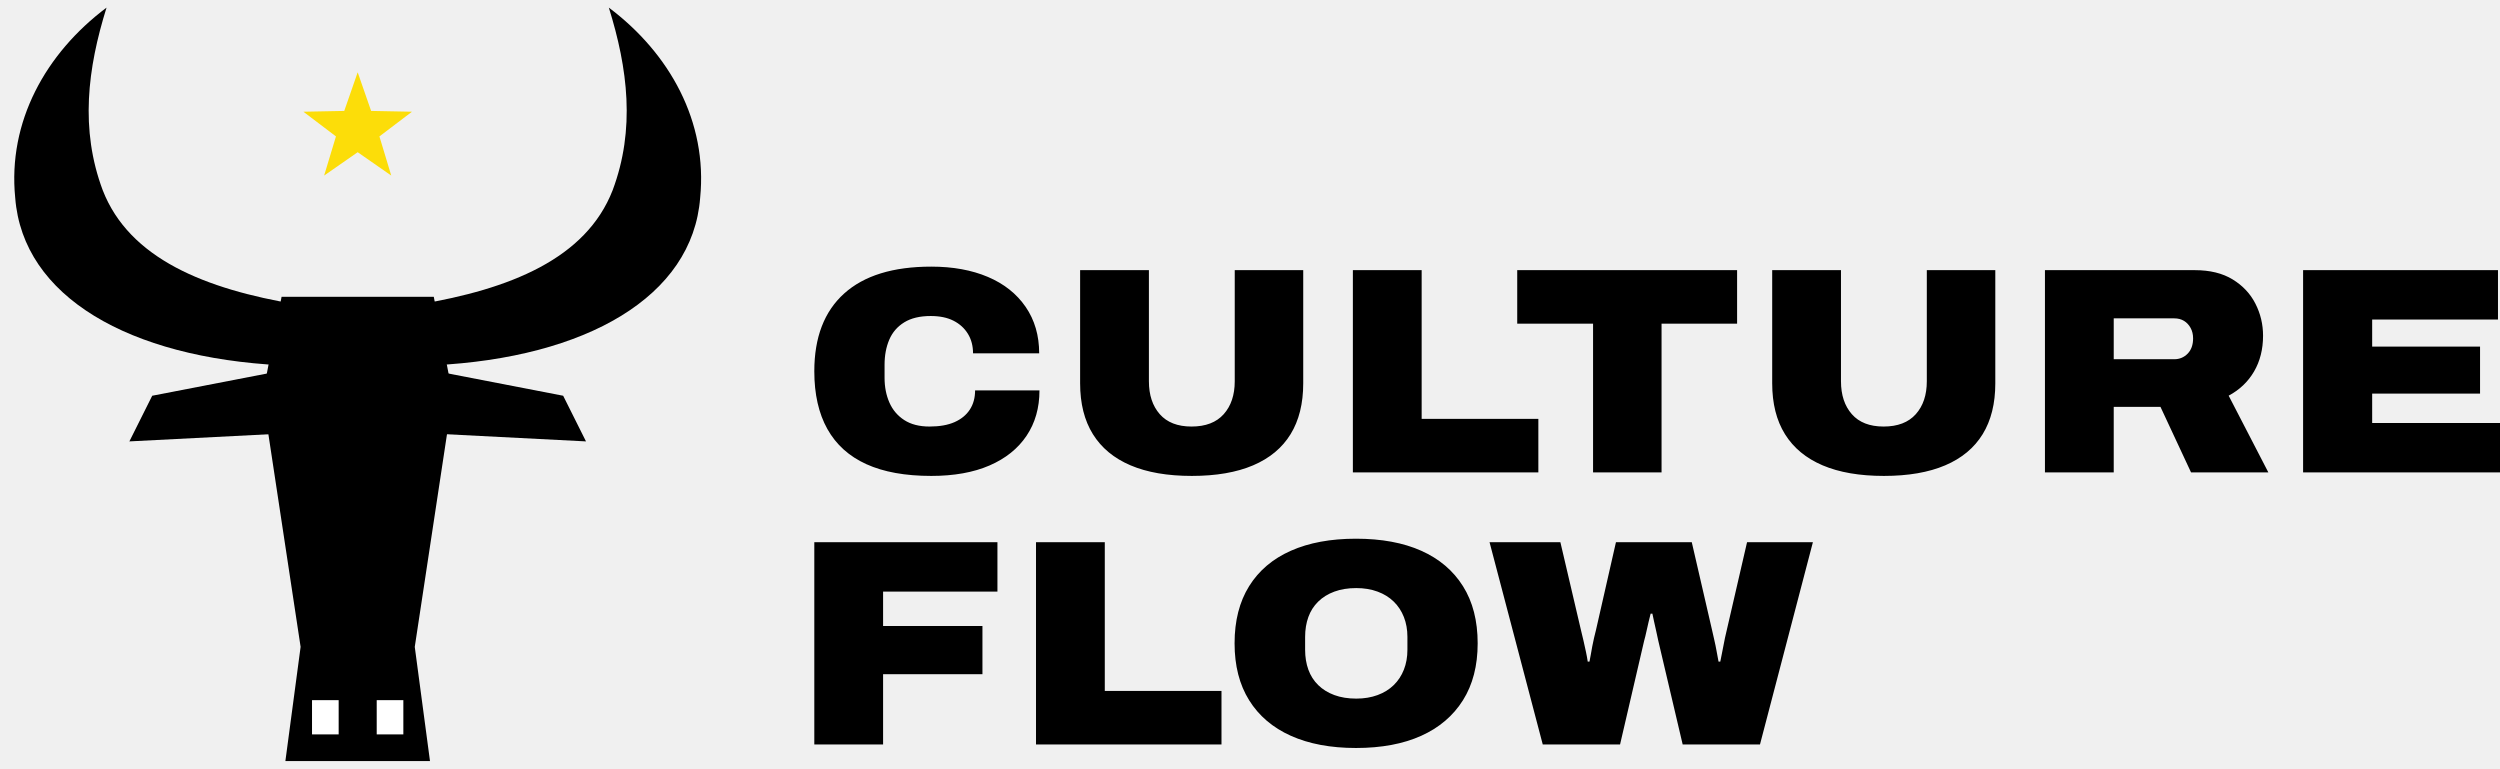
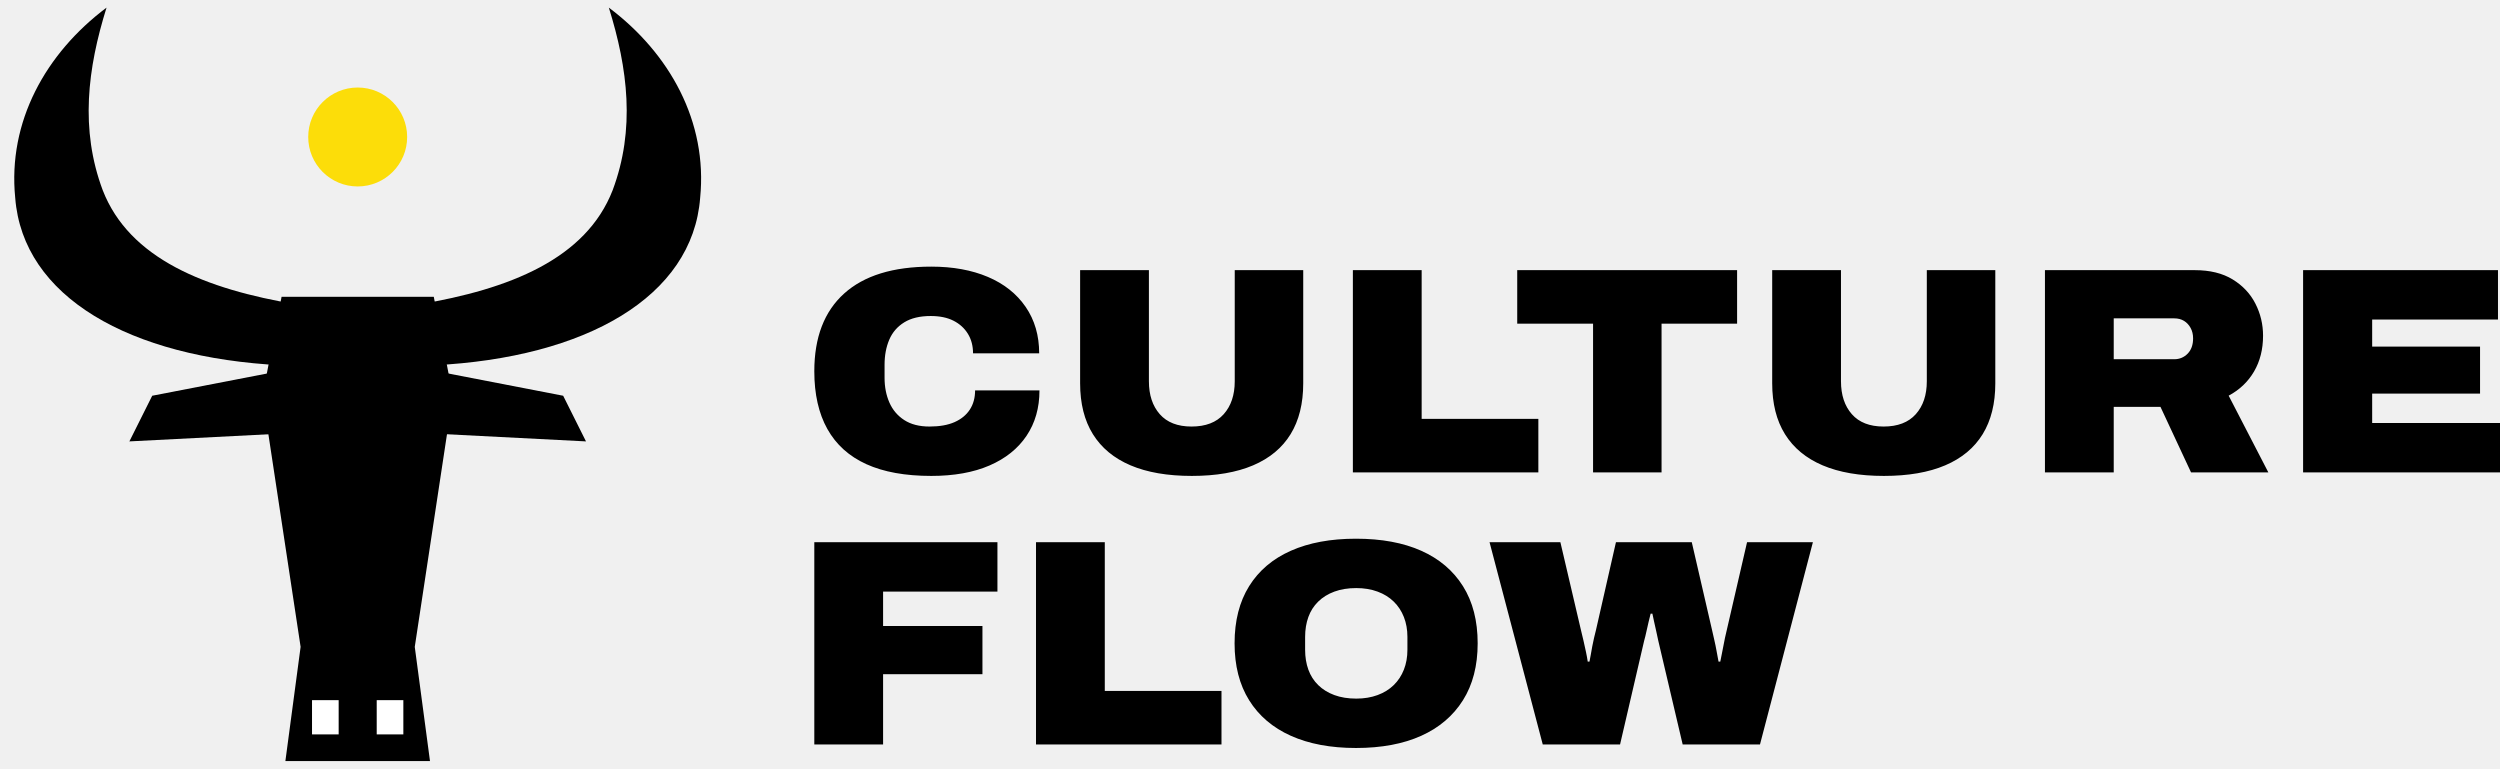
<svg xmlns="http://www.w3.org/2000/svg" viewBox="0 0 657 202" role="img" aria-label="CultureFlow">
  <g transform="translate(0.00 0.00) scale(1) translate(-6 0)">
    <path d="M84 80C60 76 40 68 33 50C27 34 29 18 34 2C18 14 8 32 10 52C12 78 40 94 80 96Z" fill="#000000" />
    <path d="M116 80C140 76 160 68 167 50C173 34 171 18 166 2C182 14 192 32 190 52C188 78 160 94 120 96Z" fill="#000000" />
    <polygon points="77,98 46,104 40,116 79,114" fill="#000000" />
    <polygon points="123,98 154,104 160,116 121,114" fill="#000000" />
    <polygon points="80,78 120,78 125,104 115,170 119,200 81,200 85,170 75,104" fill="#000000" />
    <rect x="88" y="184" width="7" height="9" fill="#FFFFFF" />
    <rect x="105" y="184" width="7" height="9" fill="#FFFFFF" />
-     <polygon points="100,19 103.53,29.15 114.27,29.36 105.71,35.85 108.82,46.14 100,40 91.18,46.14 94.29,35.85 85.73,29.36 96.47,29.15" fill="#FCDD09" />
+     <circle cx="100" cy="36" r="13" fill="#FCDD09" />
  </g>
  <path fill="#000000" transform="translate(214.00 70.07) scale(0.07725) translate(-45 700)" d="M443 12Q310 12 222 -28Q134 -68 89.5 -147.5Q45 -227 45 -344Q45 -517 146.5 -608.5Q248 -700 443 -700Q553 -700 635.5 -665Q718 -630 764 -563Q810 -496 810 -405L585 -405Q585 -443 567.5 -471.5Q550 -500 518.5 -516Q487 -532 441 -532Q386 -532 351 -510.5Q316 -489 300 -451.5Q284 -414 284 -366L284 -322Q284 -275 300.5 -237.5Q317 -200 351 -178Q385 -156 437 -156Q488 -156 522 -171Q556 -186 574 -213.5Q592 -241 592 -279L811 -279Q811 -190 767 -124.5Q723 -59 641 -23.5Q559 12 443 12Z M1329.28 12Q1205.28 12 1120.78 -24Q1036.28 -60 992.78 -130Q949.28 -200 949.28 -303L949.28 -688L1183.28 -688L1183.28 -310Q1183.28 -240 1220.28 -198Q1257.28 -156 1328.28 -156Q1400.28 -156 1437.78 -198Q1475.28 -240 1475.28 -310L1475.28 -688L1708.28 -688L1708.28 -303Q1708.28 -200 1665.28 -130Q1622.28 -60 1537.78 -24Q1453.28 12 1329.28 12Z M1877.16 0L1877.16 -688L2111.16 -688L2111.16 -182L2508.16 -182L2508.16 0Z M2694.28 0L2694.28 -506L2436.28 -506L2436.28 -688L3184.28 -688L3184.28 -506L2927.28 -506L2927.28 0Z M3683.68 12Q3559.68 12 3475.18 -24Q3390.68 -60 3347.18 -130Q3303.68 -200 3303.68 -303L3303.68 -688L3537.68 -688L3537.68 -310Q3537.68 -240 3574.68 -198Q3611.68 -156 3682.68 -156Q3754.68 -156 3792.18 -198Q3829.68 -240 3829.68 -310L3829.68 -688L4062.68 -688L4062.68 -303Q4062.68 -200 4019.68 -130Q3976.68 -60 3892.18 -24Q3807.68 12 3683.68 12Z M4231.56 0L4231.56 -688L4741.56 -688Q4818.56 -688 4870.06 -656.5Q4921.56 -625 4947.56 -574Q4973.56 -523 4973.56 -465Q4973.56 -396 4943.06 -343.5Q4912.56 -291 4856.56 -261L4991.56 0L4728.56 0L4624.56 -223L4465.56 -223L4465.56 0ZM4465.56 -385L4671.56 -385Q4698.56 -385 4717.06 -404Q4735.56 -423 4735.56 -456Q4735.56 -476 4727.06 -491.5Q4718.56 -507 4704.56 -515.5Q4690.56 -524 4671.56 -524L4465.56 -524Z M5109.76 0L5109.76 -688L5772.76 -688L5772.76 -520L5344.76 -520L5344.76 -428L5711.76 -428L5711.76 -268L5344.76 -268L5344.76 -168L5779.76 -168L5779.76 0Z" />
  <path fill="#000000" transform="translate(214.00 141.57) scale(0.07725) translate(-74 700)" d="M74 0L74 -688L697 -688L697 -520L308 -520L308 -403L646 -403L646 -239L308 -239L308 0Z M828.2 0L828.2 -688L1062.2 -688L1062.2 -182L1459.2 -182L1459.2 0Z M1916.72 12Q1787.72 12 1695.22 -29.5Q1602.72 -71 1553.22 -150.5Q1503.72 -230 1503.72 -344Q1503.72 -459 1553.22 -538.5Q1602.72 -618 1695.22 -659Q1787.72 -700 1916.72 -700Q2046.72 -700 2138.72 -659Q2230.72 -618 2280.72 -538.5Q2330.72 -459 2330.72 -344Q2330.72 -230 2280.72 -150.5Q2230.72 -71 2138.72 -29.5Q2046.72 12 1916.72 12ZM1917.72 -156Q1957.72 -156 1990.22 -168Q2022.72 -180 2045.22 -202Q2067.72 -224 2079.72 -254.5Q2091.72 -285 2091.72 -322L2091.72 -366Q2091.72 -403 2079.72 -433.5Q2067.72 -464 2045.22 -486Q2022.72 -508 1990.22 -520Q1957.72 -532 1917.72 -532Q1875.72 -532 1843.22 -520Q1810.72 -508 1788.22 -486Q1765.72 -464 1754.72 -433.5Q1743.72 -403 1743.72 -366L1743.72 -322Q1743.72 -285 1754.72 -254.5Q1765.72 -224 1788.22 -202Q1810.72 -180 1843.22 -168Q1875.72 -156 1917.72 -156Z M2552.12 0L2371.12 -688L2612.12 -688L2682.12 -389Q2686.12 -373 2690.62 -353.5Q2695.12 -334 2699.12 -315Q2703.12 -296 2705.12 -282L2711.12 -282Q2713.12 -292 2715.62 -306Q2718.12 -320 2720.62 -334Q2723.12 -348 2726.62 -362.5Q2730.12 -377 2733.12 -389L2801.12 -688L3059.12 -688L3128.12 -389Q3131.12 -375 3135.62 -356Q3140.12 -337 3143.62 -317Q3147.12 -297 3150.12 -282L3156.12 -282Q3158.12 -293 3161.12 -307Q3164.12 -321 3166.62 -335Q3169.12 -349 3172.12 -363Q3175.12 -377 3178.12 -389L3247.12 -688L3471.12 -688L3291.12 0L3028.12 0L2945.12 -353Q2942.12 -368 2938.12 -385.5Q2934.12 -403 2930.62 -419Q2927.12 -435 2925.12 -445L2919.12 -445Q2916.12 -433 2912.12 -416.5Q2908.12 -400 2904.62 -383.5Q2901.12 -367 2897.12 -353L2815.12 0Z" />
</svg>
